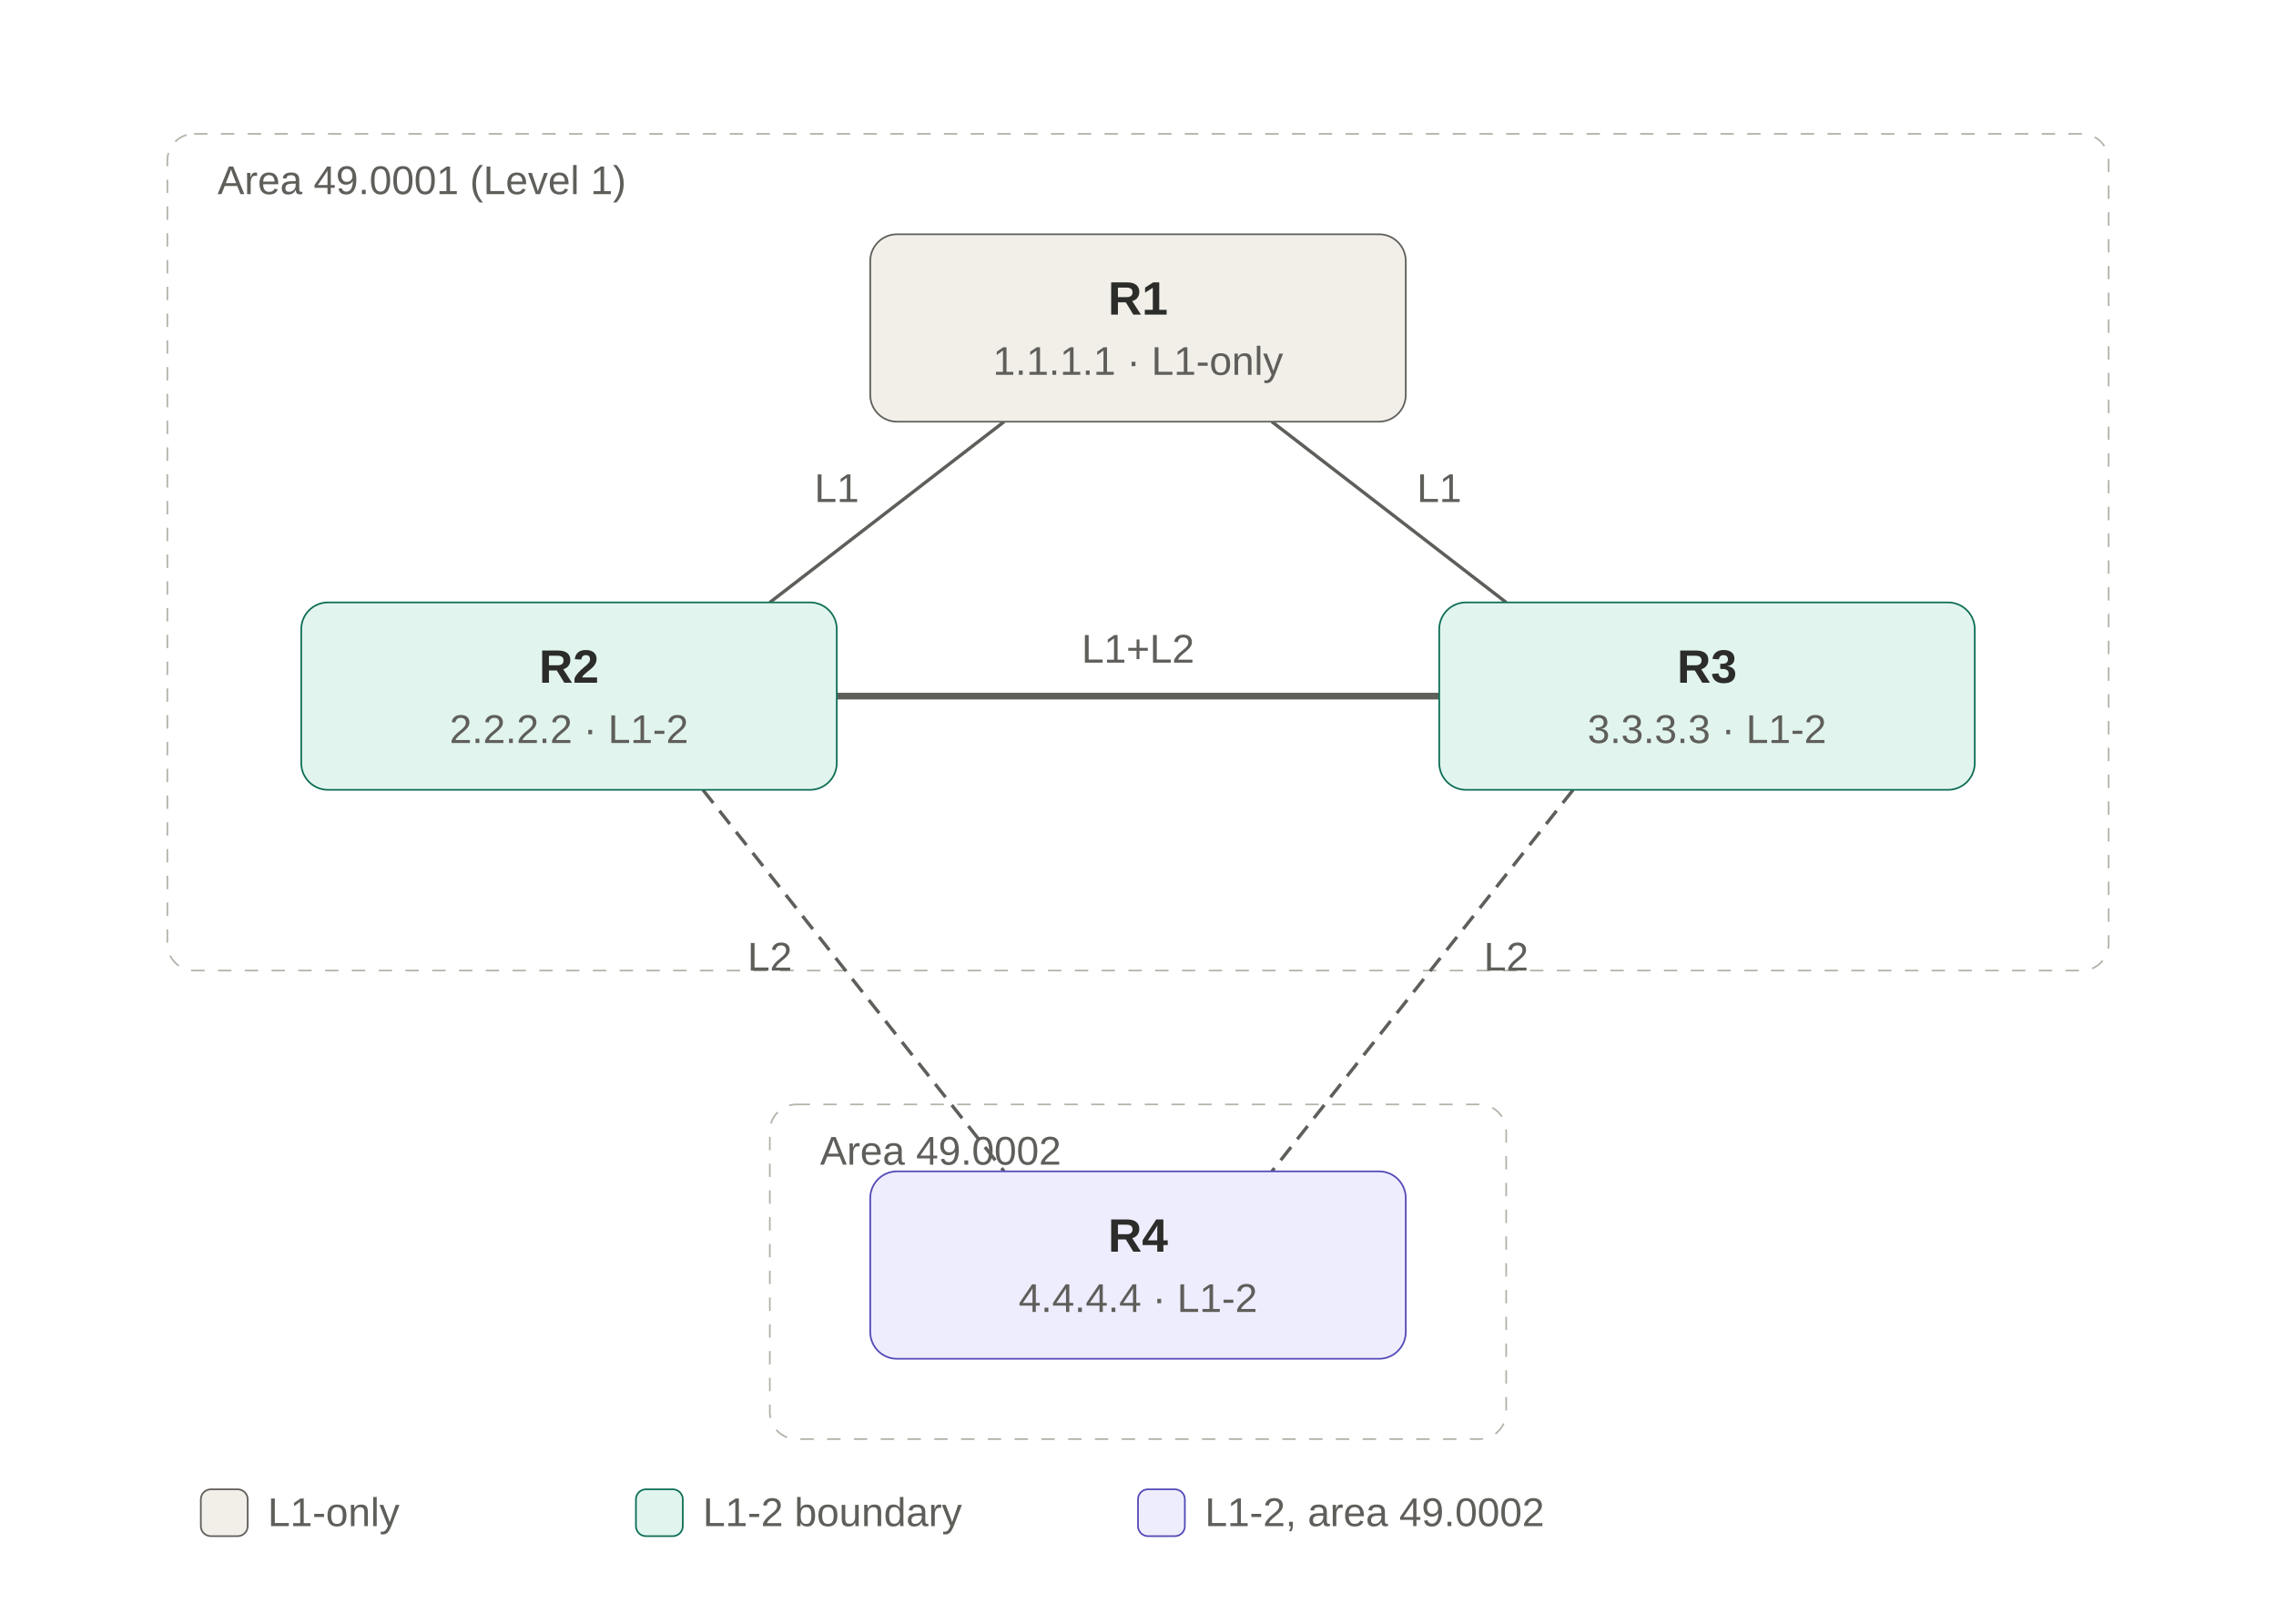
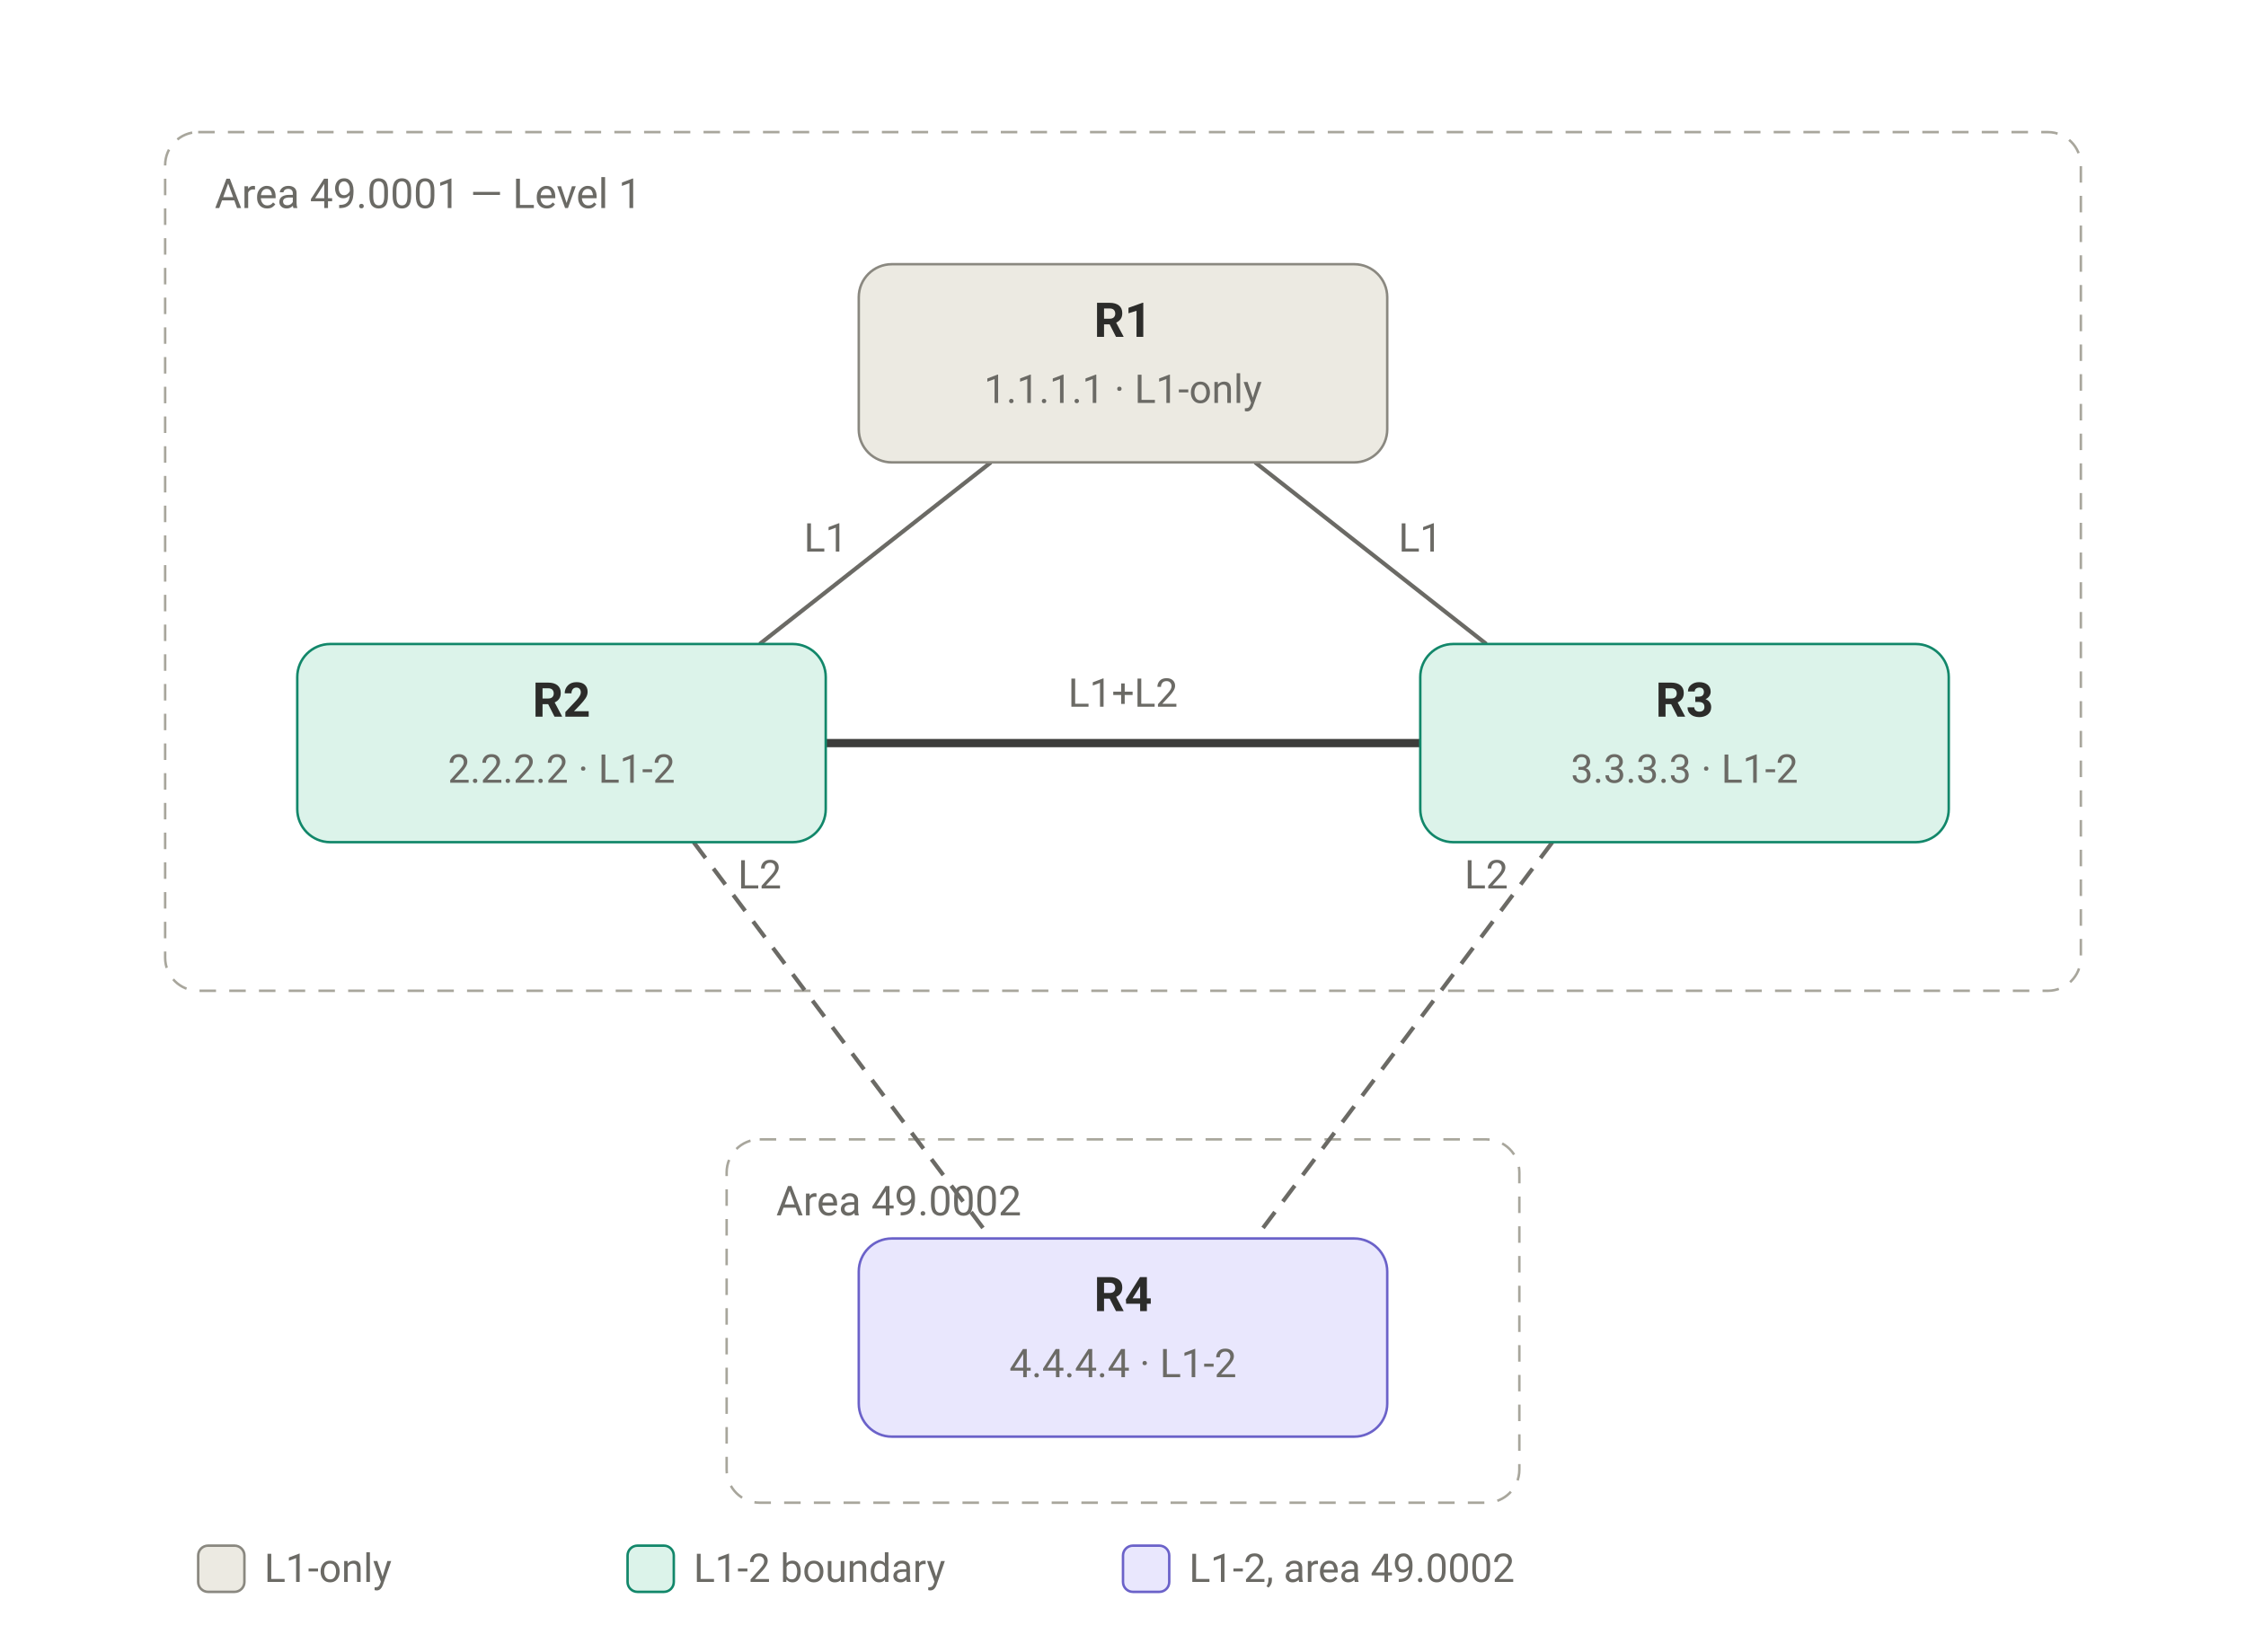
- <svg xmlns="http://www.w3.org/2000/svg" width="680" height="485" viewBox="0 0 680 485" role="img">
+ <svg xmlns="http://www.w3.org/2000/svg" width="680" height="500" viewBox="0 0 680 500" role="img">
  <style>
-   text { font-family: Arial, Helvetica, sans-serif; fill: #2c2c2a; }
-   .th { font-size: 14px; font-weight: 700; }
-   .ts { font-size: 12px; fill: #5f5e5a; }
+   text { font-family: -apple-system, "Segoe UI", Roboto, Helvetica, Arial, sans-serif; fill: #2c2c2a; }
+   .th { font-size: 14.5px; font-weight: 700; }
+   .ts { font-size: 12px; fill: #6b6a65; }
+   .area-label { font-size: 12.5px; fill: #6b6a65; }
</style>
-   <rect x="50" y="40" width="580" height="250" rx="8" fill="none" stroke="#b4b2a9" stroke-width="0.5" stroke-dasharray="4 4" />
-   <text class="ts" x="65" y="58">Area 49.0001 (Level 1)</text>
-   <rect x="230" y="330" width="220" height="100" rx="8" fill="none" stroke="#b4b2a9" stroke-width="0.5" stroke-dasharray="4 4" />
-   <text class="ts" x="245" y="348">Area 49.0002</text>
-   <line x1="300" y1="126" x2="230" y2="180" stroke="#5f5e5a" stroke-width="1" />
-   <line x1="380" y1="126" x2="450" y2="180" stroke="#5f5e5a" stroke-width="1" />
-   <line x1="250" y1="208" x2="430" y2="208" stroke="#5f5e5a" stroke-width="2" />
-   <line x1="210" y1="236" x2="300" y2="350" stroke="#5f5e5a" stroke-width="1" stroke-dasharray="5 3" />
-   <line x1="470" y1="236" x2="380" y2="350" stroke="#5f5e5a" stroke-width="1" stroke-dasharray="5 3" />
-   <text class="ts" x="250" y="150" text-anchor="middle">L1</text>
-   <text class="ts" x="430" y="150" text-anchor="middle">L1</text>
-   <text class="ts" x="340" y="198" text-anchor="middle">L1+L2</text>
-   <text class="ts" x="230" y="290" text-anchor="middle">L2</text>
-   <text class="ts" x="450" y="290" text-anchor="middle">L2</text>
+   <rect x="50" y="40" width="580" height="260" rx="10" fill="none" stroke="#a8a69c" stroke-width="0.75" stroke-dasharray="5 4" />
+   <text class="area-label" x="65" y="63">Area 49.0001 — Level 1</text>
+   <rect x="220" y="345" width="240" height="110" rx="10" fill="none" stroke="#a8a69c" stroke-width="0.75" stroke-dasharray="5 4" />
+   <text class="area-label" x="235" y="368">Area 49.0002</text>
+   <line x1="300" y1="140" x2="230" y2="195" stroke="#6b6a65" stroke-width="1.25" />
+   <line x1="380" y1="140" x2="450" y2="195" stroke="#6b6a65" stroke-width="1.25" />
+   <line x1="250" y1="225" x2="430" y2="225" stroke="#3d3d3b" stroke-width="2.5" />
+   <line x1="210" y1="255" x2="300" y2="375" stroke="#6b6a65" stroke-width="1.25" stroke-dasharray="6 4" />
+   <line x1="470" y1="255" x2="380" y2="375" stroke="#6b6a65" stroke-width="1.25" stroke-dasharray="6 4" />
+   <text class="ts" x="250" y="167" text-anchor="middle">L1</text>
+   <text class="ts" x="430" y="167" text-anchor="middle">L1</text>
+   <text class="ts" x="340" y="214" text-anchor="middle">L1+L2</text>
+   <text class="ts" x="230" y="269" text-anchor="middle">L2</text>
+   <text class="ts" x="450" y="269" text-anchor="middle">L2</text>
  <g>
-     <rect x="260" y="70" width="160" height="56" rx="8" fill="#F1EFE8" stroke="#5f5e5a" stroke-width="0.5" />
-     <text class="th" x="340" y="94" text-anchor="middle">R1</text>
-     <text class="ts" x="340" y="112" text-anchor="middle">1.1.1.1 · L1-only</text>
+     <rect x="260" y="80" width="160" height="60" rx="10" fill="#ECEAE2" stroke="#8a8880" stroke-width="0.75" />
+     <text class="th" x="340" y="102" text-anchor="middle">R1</text>
+     <text class="ts" x="340" y="122" text-anchor="middle">1.1.1.1 · L1-only</text>
  </g>
  <g>
-     <rect x="90" y="180" width="160" height="56" rx="8" fill="#E1F5EE" stroke="#0F6E56" stroke-width="0.5" />
-     <text class="th" x="170" y="204" text-anchor="middle">R2</text>
-     <text class="ts" x="170" y="222" text-anchor="middle">2.2.2.2 · L1-2</text>
+     <rect x="90" y="195" width="160" height="60" rx="10" fill="#DCF3EA" stroke="#12876a" stroke-width="0.75" />
+     <text class="th" x="170" y="217" text-anchor="middle" fill="#085041">R2</text>
+     <text class="ts" x="170" y="237" text-anchor="middle" fill="#0f6e56">2.2.2.2 · L1-2</text>
  </g>
  <g>
-     <rect x="430" y="180" width="160" height="56" rx="8" fill="#E1F5EE" stroke="#0F6E56" stroke-width="0.5" />
-     <text class="th" x="510" y="204" text-anchor="middle">R3</text>
-     <text class="ts" x="510" y="222" text-anchor="middle">3.3.3.3 · L1-2</text>
+     <rect x="430" y="195" width="160" height="60" rx="10" fill="#DCF3EA" stroke="#12876a" stroke-width="0.75" />
+     <text class="th" x="510" y="217" text-anchor="middle" fill="#085041">R3</text>
+     <text class="ts" x="510" y="237" text-anchor="middle" fill="#0f6e56">3.3.3.3 · L1-2</text>
  </g>
  <g>
-     <rect x="260" y="350" width="160" height="56" rx="8" fill="#EEEDFE" stroke="#534AB7" stroke-width="0.5" />
-     <text class="th" x="340" y="374" text-anchor="middle">R4</text>
-     <text class="ts" x="340" y="392" text-anchor="middle">4.4.4.4 · L1-2</text>
+     <rect x="260" y="375" width="160" height="60" rx="10" fill="#E9E7FD" stroke="#6b62c9" stroke-width="0.75" />
+     <text class="th" x="340" y="397" text-anchor="middle" fill="#26215c">R4</text>
+     <text class="ts" x="340" y="417" text-anchor="middle" fill="#3c3489">4.4.4.4 · L1-2</text>
  </g>
-   <rect x="60" y="445" width="14" height="14" rx="3" fill="#F1EFE8" stroke="#5f5e5a" stroke-width="0.5" />
-   <text class="ts" x="80" y="456">L1-only</text>
-   <rect x="190" y="445" width="14" height="14" rx="3" fill="#E1F5EE" stroke="#0F6E56" stroke-width="0.5" />
-   <text class="ts" x="210" y="456">L1-2 boundary</text>
-   <rect x="340" y="445" width="14" height="14" rx="3" fill="#EEEDFE" stroke="#534AB7" stroke-width="0.5" />
-   <text class="ts" x="360" y="456">L1-2, area 49.0002</text>
+   <rect x="60" y="468" width="14" height="14" rx="3" fill="#ECEAE2" stroke="#8a8880" stroke-width="0.75" />
+   <text class="ts" x="80" y="479">L1-only</text>
+   <rect x="190" y="468" width="14" height="14" rx="3" fill="#DCF3EA" stroke="#12876a" stroke-width="0.75" />
+   <text class="ts" x="210" y="479">L1-2 boundary</text>
+   <rect x="340" y="468" width="14" height="14" rx="3" fill="#E9E7FD" stroke="#6b62c9" stroke-width="0.75" />
+   <text class="ts" x="360" y="479">L1-2, area 49.0002</text>
</svg>
